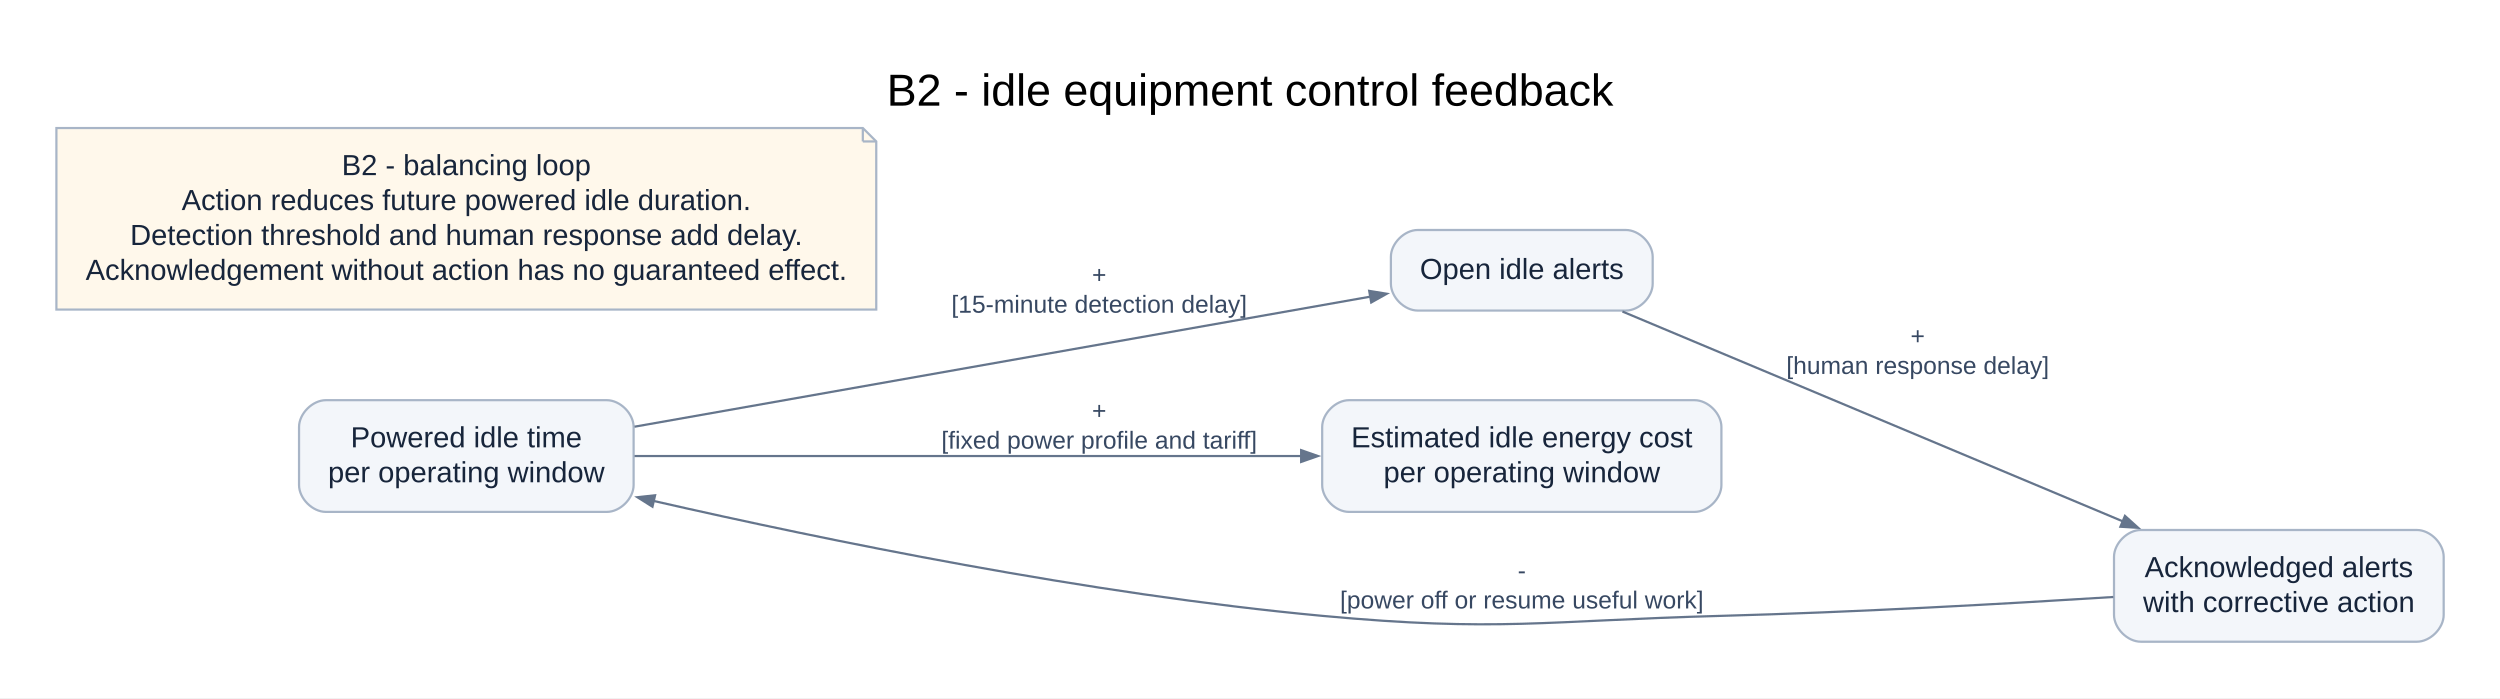
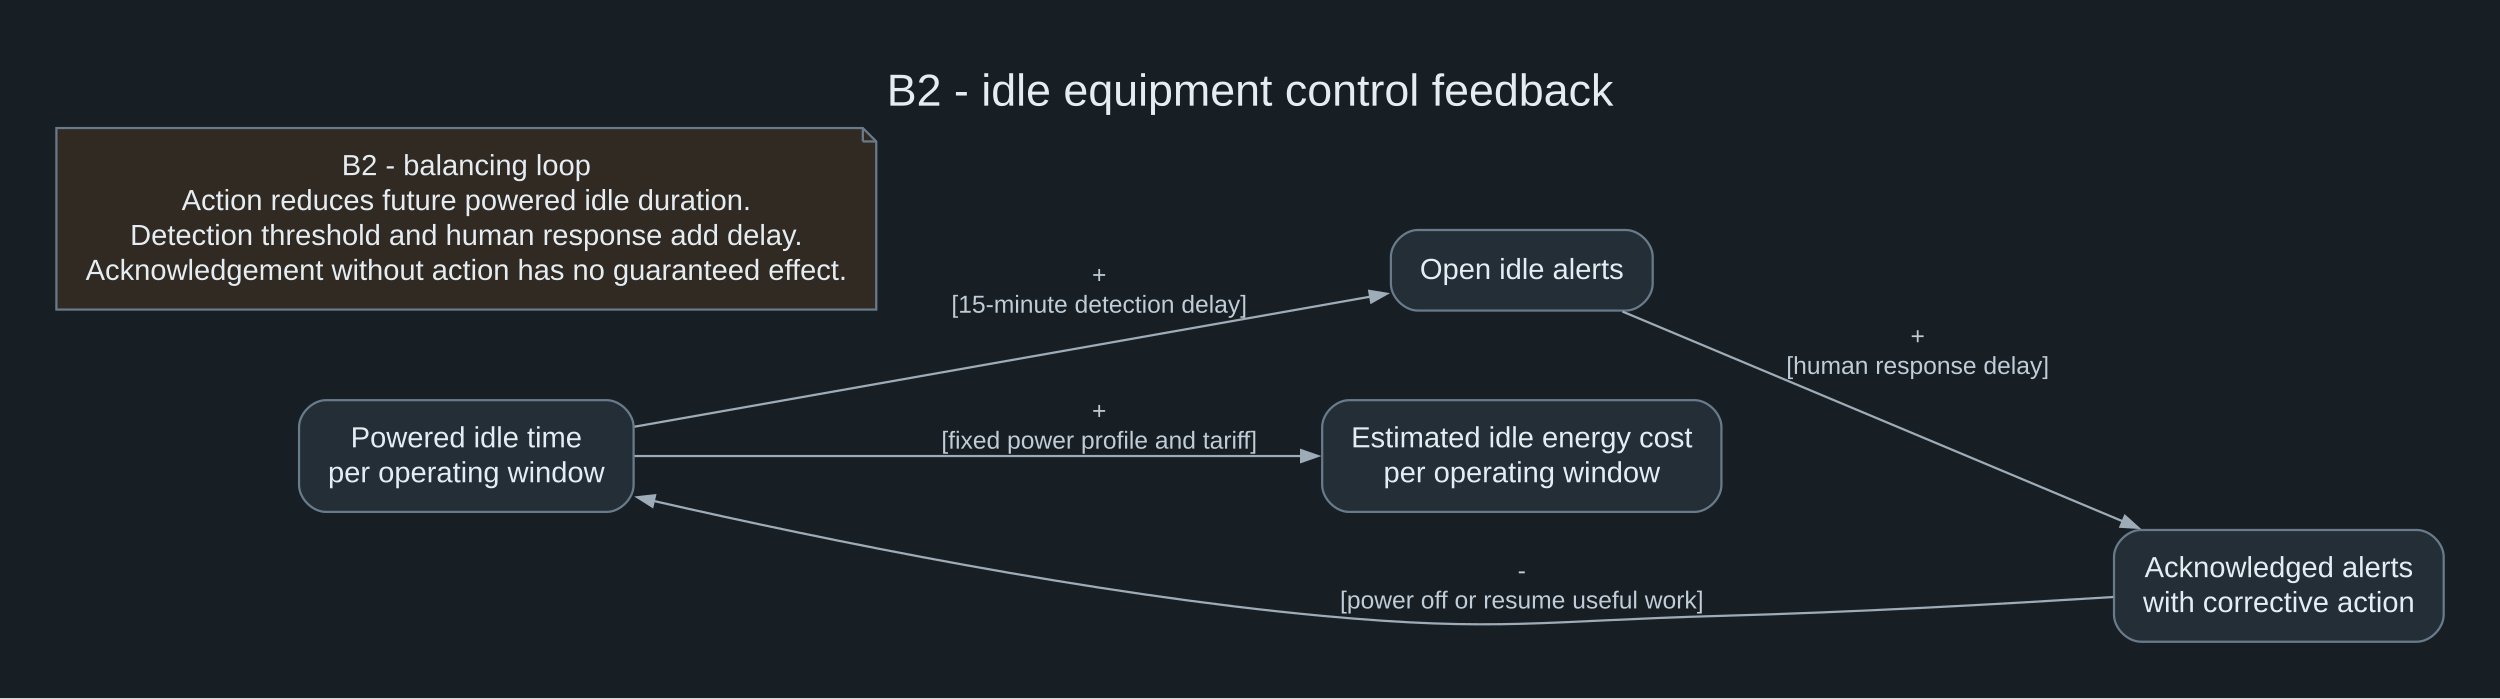
<svg xmlns="http://www.w3.org/2000/svg" width="1117pt" height="312pt" viewBox="0.00 0.00 1117.00 312.00">
  <g id="graph0" class="graph" transform="scale(1 1) rotate(0) translate(25.2 286.72)">
-     <polygon fill="#ffffff" stroke="none" points="-25.2,25.2 -25.2,-286.72 1091.84,-286.72 1091.84,25.2 -25.2,25.2" />
-     <text xml:space="preserve" text-anchor="middle" x="533.32" y="-239.52" font-family="Arial" font-size="20.00">B2 - idle equipment control feedback</text>
+     <polygon fill="#171e24" stroke="none" points="-25.2,25.2 -25.2,-286.72 1091.84,-286.72 1091.84,25.2 -25.2,25.2" />
+     <text xml:space="preserve" text-anchor="middle" x="533.32" y="-239.52" font-family="Arial" font-size="20.00" fill="#e5edf3">B2 - idle equipment control feedback</text>
    <g id="node1" class="node">
-       <path fill="#f3f6fa" stroke="#a8b5c7" d="M245.9,-107.92C245.9,-107.92 120.41,-107.92 120.41,-107.92 114.41,-107.92 108.41,-101.92 108.41,-95.92 108.41,-95.92 108.41,-70 108.41,-70 108.41,-64 114.41,-58 120.41,-58 120.41,-58 245.9,-58 245.9,-58 251.9,-58 257.9,-64 257.9,-70 257.9,-70 257.9,-95.92 257.9,-95.92 257.9,-101.92 251.9,-107.92 245.9,-107.92" />
-       <text xml:space="preserve" text-anchor="middle" x="183.15" y="-86.86" font-family="Arial" font-size="13.00" fill="#17253b">Powered idle time</text>
-       <text xml:space="preserve" text-anchor="middle" x="183.15" y="-71.26" font-family="Arial" font-size="13.00" fill="#17253b">per operating window</text>
+       <path fill="#232e37" stroke="#697b8b" d="M245.9,-107.92C245.9,-107.92 120.41,-107.92 120.41,-107.92 114.41,-107.92 108.41,-101.92 108.41,-95.92 108.41,-95.92 108.41,-70 108.41,-70 108.41,-64 114.41,-58 120.41,-58 120.41,-58 245.9,-58 245.9,-58 251.9,-58 257.9,-64 257.9,-70 257.9,-70 257.9,-95.92 257.9,-95.92 257.9,-101.92 251.9,-107.92 245.9,-107.92" />
+       <text xml:space="preserve" text-anchor="middle" x="183.15" y="-86.86" font-family="Arial" font-size="13.00" fill="#e5edf3">Powered idle time</text>
+       <text xml:space="preserve" text-anchor="middle" x="183.15" y="-71.26" font-family="Arial" font-size="13.00" fill="#e5edf3">per operating window</text>
    </g>
    <g id="node2" class="node">
-       <path fill="#f3f6fa" stroke="#a8b5c7" d="M701.22,-183.96C701.22,-183.96 608.25,-183.96 608.25,-183.96 602.25,-183.96 596.25,-177.96 596.25,-171.96 596.25,-171.96 596.25,-159.96 596.25,-159.96 596.25,-153.96 602.25,-147.96 608.25,-147.96 608.25,-147.96 701.22,-147.96 701.22,-147.96 707.22,-147.96 713.22,-153.96 713.22,-159.96 713.22,-159.96 713.22,-171.96 713.22,-171.96 713.22,-177.96 707.22,-183.96 701.22,-183.96" />
-       <text xml:space="preserve" text-anchor="middle" x="654.74" y="-162.06" font-family="Arial" font-size="13.00" fill="#17253b">Open idle alerts</text>
+       <path fill="#232e37" stroke="#697b8b" d="M701.22,-183.96C701.22,-183.96 608.25,-183.96 608.25,-183.96 602.25,-183.96 596.25,-177.96 596.25,-171.96 596.25,-171.96 596.25,-159.96 596.25,-159.96 596.25,-153.96 602.25,-147.96 608.25,-147.96 608.25,-147.96 701.22,-147.96 701.22,-147.96 707.22,-147.96 713.22,-153.96 713.22,-159.96 713.22,-159.96 713.22,-171.96 713.22,-171.96 713.22,-177.96 707.22,-183.96 701.22,-183.96" />
+       <text xml:space="preserve" text-anchor="middle" x="654.74" y="-162.06" font-family="Arial" font-size="13.00" fill="#e5edf3">Open idle alerts</text>
    </g>
    <g id="edge1" class="edge">
-       <path fill="none" stroke="#65758c" d="M258.3,-96.07C348.75,-112.05 500.31,-138.84 587.18,-154.2" />
-       <polygon fill="#65758c" stroke="#65758c" points="586.56,-156.75 594.4,-155.47 587.47,-151.58 586.56,-156.75" />
-       <text xml:space="preserve" text-anchor="middle" x="465.93" y="-160.2" font-family="Arial" font-size="11.00" fill="#374862">+</text>
-       <text xml:space="preserve" text-anchor="middle" x="465.93" y="-147" font-family="Arial" font-size="11.00" fill="#374862">[15-minute detection delay]</text>
+       <path fill="none" stroke="#9eacb7" d="M258.3,-96.07C348.75,-112.05 500.31,-138.84 587.18,-154.2" />
+       <polygon fill="#9eacb7" stroke="#9eacb7" points="586.56,-156.75 594.4,-155.47 587.47,-151.58 586.56,-156.75" />
+       <text xml:space="preserve" text-anchor="middle" x="465.93" y="-160.2" font-family="Arial" font-size="11.00" fill="#c0ccd6">+</text>
+       <text xml:space="preserve" text-anchor="middle" x="465.93" y="-147" font-family="Arial" font-size="11.00" fill="#c0ccd6">[15-minute detection delay]</text>
    </g>
    <g id="node4" class="node">
-       <path fill="#f3f6fa" stroke="#a8b5c7" d="M731.93,-107.92C731.93,-107.92 577.55,-107.92 577.55,-107.92 571.55,-107.92 565.55,-101.92 565.55,-95.92 565.55,-95.92 565.55,-70 565.55,-70 565.55,-64 571.55,-58 577.55,-58 577.55,-58 731.93,-58 731.93,-58 737.93,-58 743.93,-64 743.93,-70 743.93,-70 743.93,-95.92 743.93,-95.92 743.93,-101.92 737.93,-107.92 731.93,-107.92" />
-       <text xml:space="preserve" text-anchor="middle" x="654.74" y="-86.86" font-family="Arial" font-size="13.00" fill="#17253b">Estimated idle energy cost</text>
-       <text xml:space="preserve" text-anchor="middle" x="654.74" y="-71.26" font-family="Arial" font-size="13.00" fill="#17253b">per operating window</text>
+       <path fill="#232e37" stroke="#697b8b" d="M731.93,-107.92C731.93,-107.92 577.55,-107.92 577.55,-107.92 571.55,-107.92 565.55,-101.92 565.55,-95.92 565.55,-95.92 565.55,-70 565.55,-70 565.55,-64 571.55,-58 577.55,-58 577.55,-58 731.93,-58 731.93,-58 737.93,-58 743.93,-64 743.93,-70 743.93,-70 743.93,-95.92 743.93,-95.92 743.93,-101.92 737.93,-107.92 731.93,-107.92" />
+       <text xml:space="preserve" text-anchor="middle" x="654.74" y="-86.86" font-family="Arial" font-size="13.00" fill="#e5edf3">Estimated idle energy cost</text>
+       <text xml:space="preserve" text-anchor="middle" x="654.74" y="-71.26" font-family="Arial" font-size="13.00" fill="#e5edf3">per operating window</text>
    </g>
    <g id="edge4" class="edge">
-       <path fill="none" stroke="#65758c" d="M258.3,-82.96C338.76,-82.96 467.57,-82.96 556.18,-82.96" />
-       <polygon fill="#65758c" stroke="#65758c" points="556.15,-85.59 563.65,-82.96 556.15,-80.34 556.15,-85.59" />
-       <text xml:space="preserve" text-anchor="middle" x="465.93" y="-99.46" font-family="Arial" font-size="11.00" fill="#374862">+</text>
-       <text xml:space="preserve" text-anchor="middle" x="465.93" y="-86.26" font-family="Arial" font-size="11.00" fill="#374862">[fixed power profile and tariff]</text>
+       <path fill="none" stroke="#9eacb7" d="M258.3,-82.96C338.76,-82.96 467.57,-82.96 556.18,-82.96" />
+       <polygon fill="#9eacb7" stroke="#9eacb7" points="556.15,-85.59 563.65,-82.96 556.15,-80.34 556.15,-85.59" />
+       <text xml:space="preserve" text-anchor="middle" x="465.93" y="-99.46" font-family="Arial" font-size="11.00" fill="#c0ccd6">+</text>
+       <text xml:space="preserve" text-anchor="middle" x="465.93" y="-86.26" font-family="Arial" font-size="11.00" fill="#c0ccd6">[fixed power profile and tariff]</text>
    </g>
    <g id="node3" class="node">
-       <path fill="#f3f6fa" stroke="#a8b5c7" d="M1054.64,-49.92C1054.64,-49.92 931.34,-49.92 931.34,-49.92 925.34,-49.92 919.34,-43.92 919.34,-37.92 919.34,-37.92 919.34,-12 919.34,-12 919.34,-6 925.34,0 931.34,0 931.34,0 1054.64,0 1054.64,0 1060.64,0 1066.64,-6 1066.64,-12 1066.64,-12 1066.64,-37.92 1066.64,-37.92 1066.64,-43.92 1060.64,-49.92 1054.64,-49.92" />
-       <text xml:space="preserve" text-anchor="middle" x="992.99" y="-28.86" font-family="Arial" font-size="13.00" fill="#17253b">Acknowledged alerts</text>
-       <text xml:space="preserve" text-anchor="middle" x="992.99" y="-13.26" font-family="Arial" font-size="13.00" fill="#17253b">with corrective action</text>
+       <path fill="#232e37" stroke="#697b8b" d="M1054.64,-49.92C1054.64,-49.92 931.34,-49.92 931.34,-49.92 925.34,-49.92 919.34,-43.92 919.34,-37.92 919.34,-37.92 919.34,-12 919.34,-12 919.34,-6 925.34,0 931.34,0 931.34,0 1054.64,0 1054.64,0 1060.64,0 1066.64,-6 1066.64,-12 1066.64,-12 1066.64,-37.92 1066.64,-37.92 1066.64,-43.92 1060.64,-49.92 1054.64,-49.92" />
+       <text xml:space="preserve" text-anchor="middle" x="992.99" y="-28.86" font-family="Arial" font-size="13.00" fill="#e5edf3">Acknowledged alerts</text>
+       <text xml:space="preserve" text-anchor="middle" x="992.99" y="-13.26" font-family="Arial" font-size="13.00" fill="#e5edf3">with corrective action</text>
    </g>
    <g id="edge2" class="edge">
-       <path fill="none" stroke="#65758c" d="M699.7,-147.53C756.66,-123.64 856.59,-81.74 923.53,-53.67" />
-       <polygon fill="#65758c" stroke="#65758c" points="924.23,-56.22 930.13,-50.9 922.2,-51.38 924.23,-56.22" />
-       <text xml:space="preserve" text-anchor="middle" x="831.63" y="-132.83" font-family="Arial" font-size="11.00" fill="#374862">+</text>
-       <text xml:space="preserve" text-anchor="middle" x="831.63" y="-119.63" font-family="Arial" font-size="11.00" fill="#374862">[human response delay]</text>
+       <path fill="none" stroke="#9eacb7" d="M699.7,-147.53C756.66,-123.64 856.59,-81.74 923.53,-53.67" />
+       <polygon fill="#9eacb7" stroke="#9eacb7" points="924.23,-56.22 930.13,-50.9 922.2,-51.38 924.23,-56.22" />
+       <text xml:space="preserve" text-anchor="middle" x="831.63" y="-132.83" font-family="Arial" font-size="11.00" fill="#c0ccd6">+</text>
+       <text xml:space="preserve" text-anchor="middle" x="831.63" y="-119.63" font-family="Arial" font-size="11.00" fill="#c0ccd6">[human response delay]</text>
    </g>
    <g id="edge3" class="edge">
-       <path fill="none" stroke="#65758c" d="M919.03,-19.98C869.64,-16.87 802.89,-13.15 743.93,-11.56 664.68,-9.42 644.49,-4.23 565.55,-11.56 461.56,-21.21 343.65,-45.36 266.82,-62.9" />
-       <polygon fill="#65758c" stroke="#65758c" points="266.32,-60.32 259.6,-64.56 267.49,-65.44 266.32,-60.32" />
-       <text xml:space="preserve" text-anchor="middle" x="654.74" y="-28.06" font-family="Arial" font-size="11.00" fill="#374862">-</text>
-       <text xml:space="preserve" text-anchor="middle" x="654.74" y="-14.86" font-family="Arial" font-size="11.00" fill="#374862">[power off or resume useful work]</text>
+       <path fill="none" stroke="#9eacb7" d="M919.03,-19.98C869.64,-16.87 802.89,-13.15 743.93,-11.56 664.68,-9.42 644.49,-4.23 565.55,-11.56 461.56,-21.21 343.65,-45.36 266.82,-62.9" />
+       <polygon fill="#9eacb7" stroke="#9eacb7" points="266.32,-60.32 259.6,-64.56 267.49,-65.44 266.32,-60.32" />
+       <text xml:space="preserve" text-anchor="middle" x="654.74" y="-28.06" font-family="Arial" font-size="11.00" fill="#c0ccd6">-</text>
+       <text xml:space="preserve" text-anchor="middle" x="654.74" y="-14.86" font-family="Arial" font-size="11.00" fill="#c0ccd6">[power off or resume useful work]</text>
    </g>
    <g id="node5" class="node">
-       <polygon fill="#fff8eb" stroke="#a8b5c7" points="360.31,-229.52 0,-229.52 0,-148.4 366.31,-148.4 366.31,-223.52 360.31,-229.52" />
-       <polyline fill="none" stroke="#a8b5c7" points="360.31,-229.52 360.31,-223.52" />
-       <polyline fill="none" stroke="#a8b5c7" points="366.31,-223.52 360.31,-223.52" />
-       <text xml:space="preserve" text-anchor="middle" x="183.15" y="-208.46" font-family="Arial" font-size="13.00" fill="#17253b">B2 - balancing loop</text>
-       <text xml:space="preserve" text-anchor="middle" x="183.15" y="-192.86" font-family="Arial" font-size="13.00" fill="#17253b">Action reduces future powered idle duration.</text>
-       <text xml:space="preserve" text-anchor="middle" x="183.15" y="-177.26" font-family="Arial" font-size="13.00" fill="#17253b">Detection threshold and human response add delay.</text>
-       <text xml:space="preserve" text-anchor="middle" x="183.15" y="-161.66" font-family="Arial" font-size="13.00" fill="#17253b">Acknowledgement without action has no guaranteed effect.</text>
+       <polygon fill="#302a22" stroke="#697b8b" points="360.31,-229.52 0,-229.52 0,-148.4 366.31,-148.4 366.31,-223.52 360.31,-229.52" />
+       <polyline fill="none" stroke="#697b8b" points="360.31,-229.52 360.31,-223.52" />
+       <polyline fill="none" stroke="#697b8b" points="366.31,-223.52 360.31,-223.52" />
+       <text xml:space="preserve" text-anchor="middle" x="183.15" y="-208.46" font-family="Arial" font-size="13.00" fill="#e5edf3">B2 - balancing loop</text>
+       <text xml:space="preserve" text-anchor="middle" x="183.15" y="-192.86" font-family="Arial" font-size="13.00" fill="#e5edf3">Action reduces future powered idle duration.</text>
+       <text xml:space="preserve" text-anchor="middle" x="183.15" y="-177.26" font-family="Arial" font-size="13.00" fill="#e5edf3">Detection threshold and human response add delay.</text>
+       <text xml:space="preserve" text-anchor="middle" x="183.15" y="-161.66" font-family="Arial" font-size="13.00" fill="#e5edf3">Acknowledgement without action has no guaranteed effect.</text>
    </g>
  </g>
</svg>
